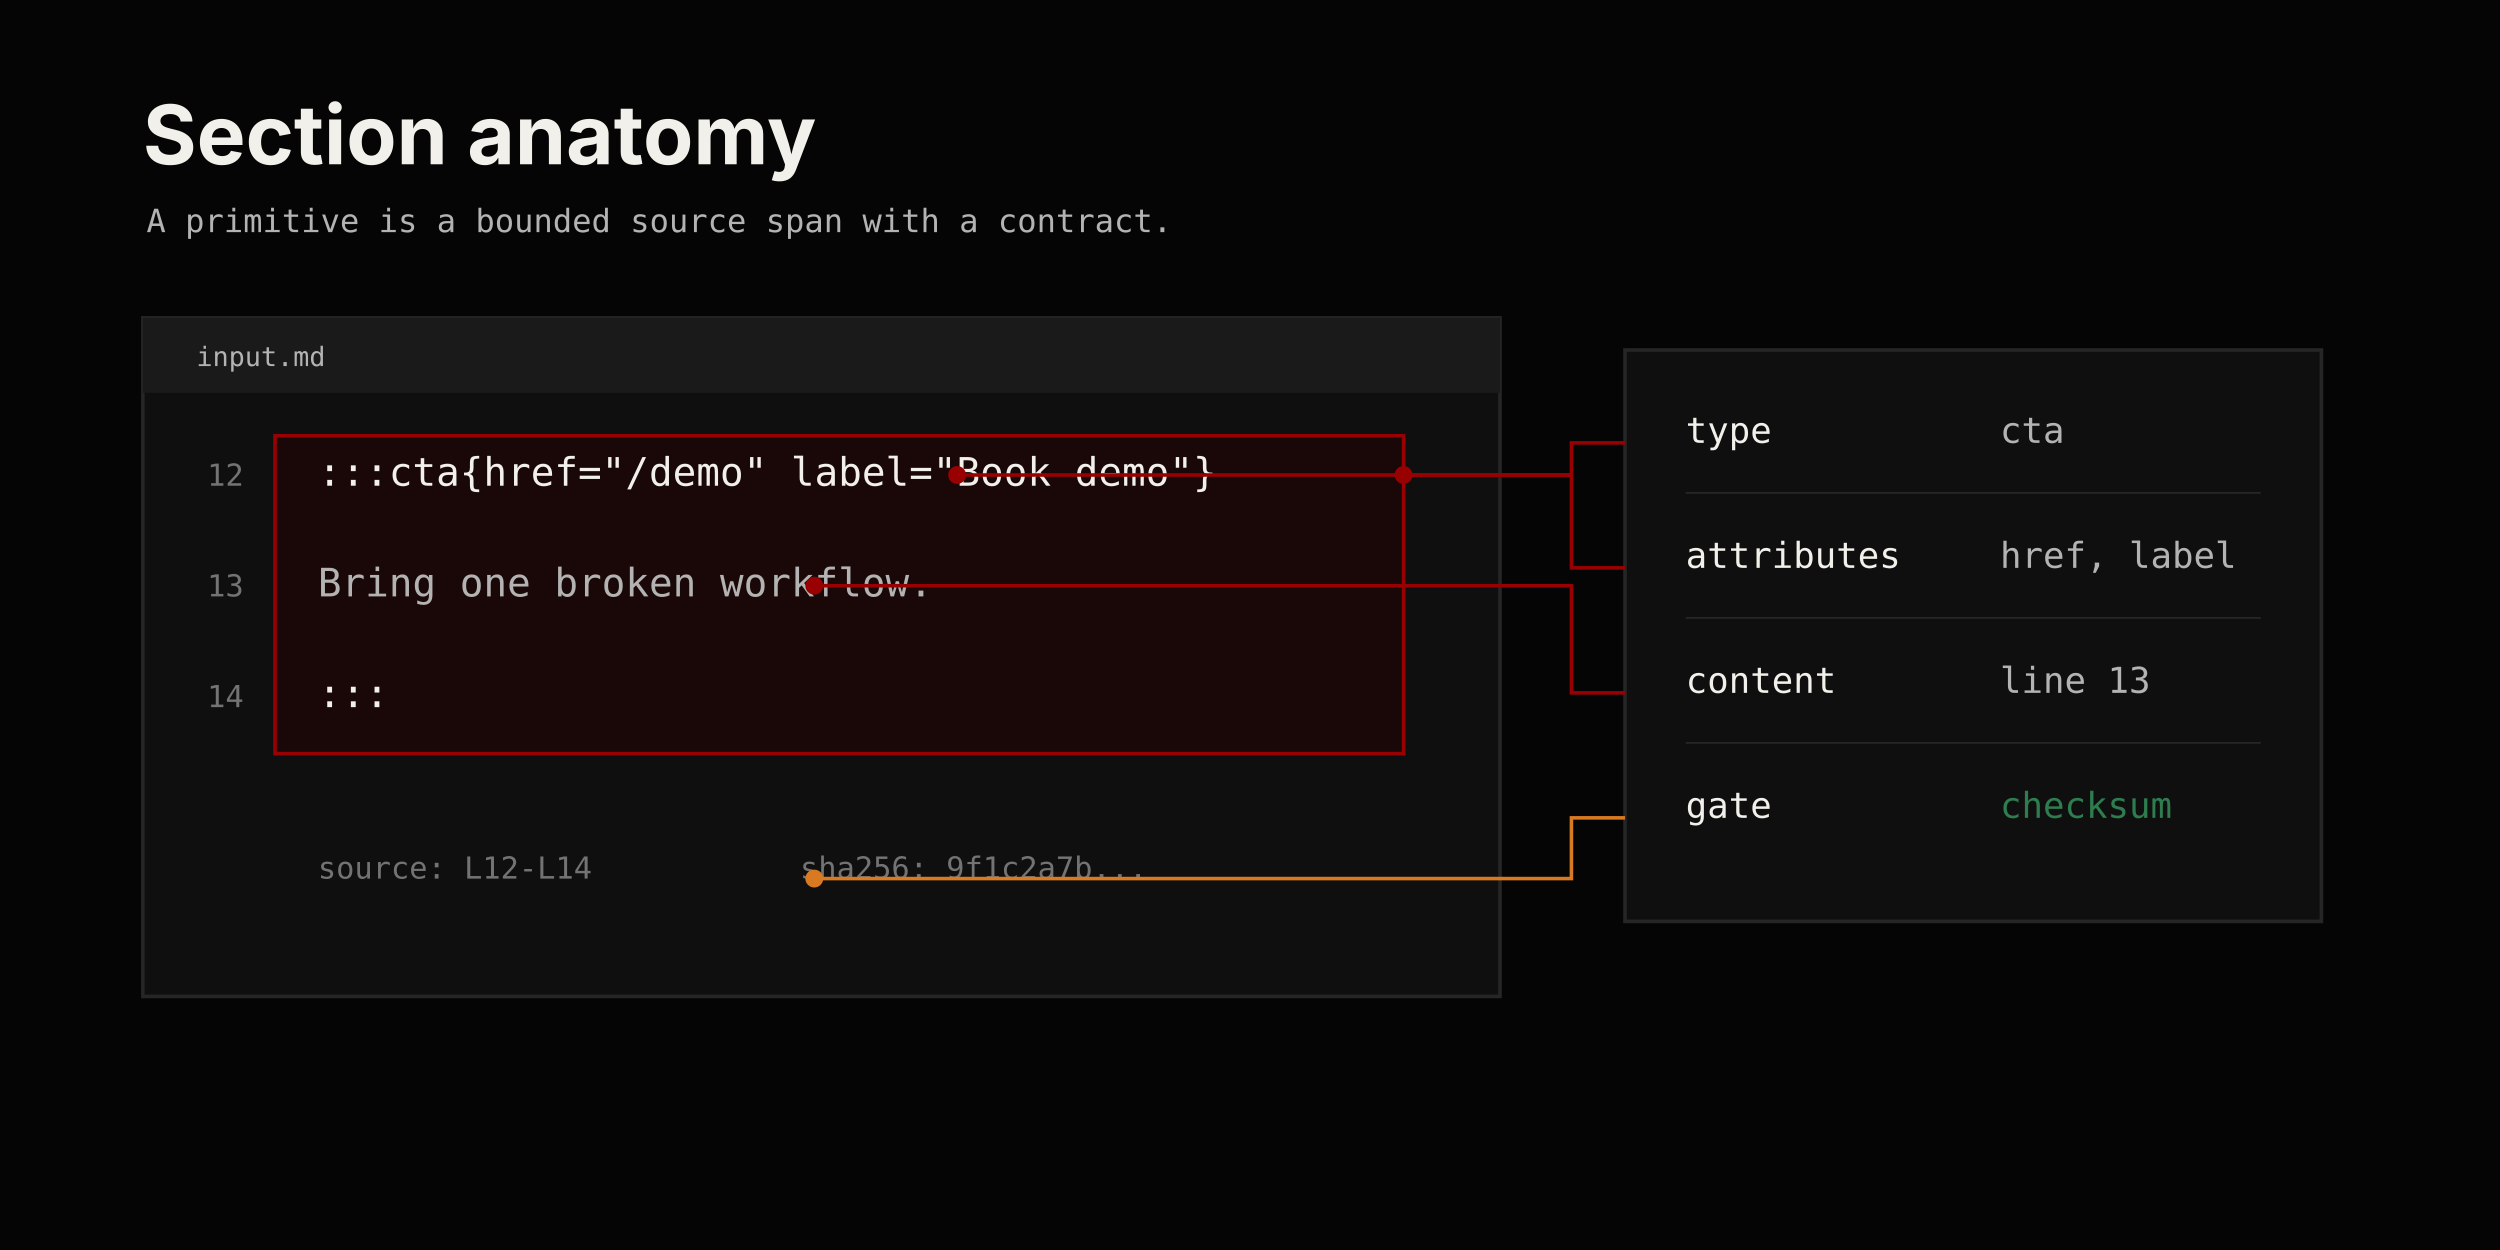
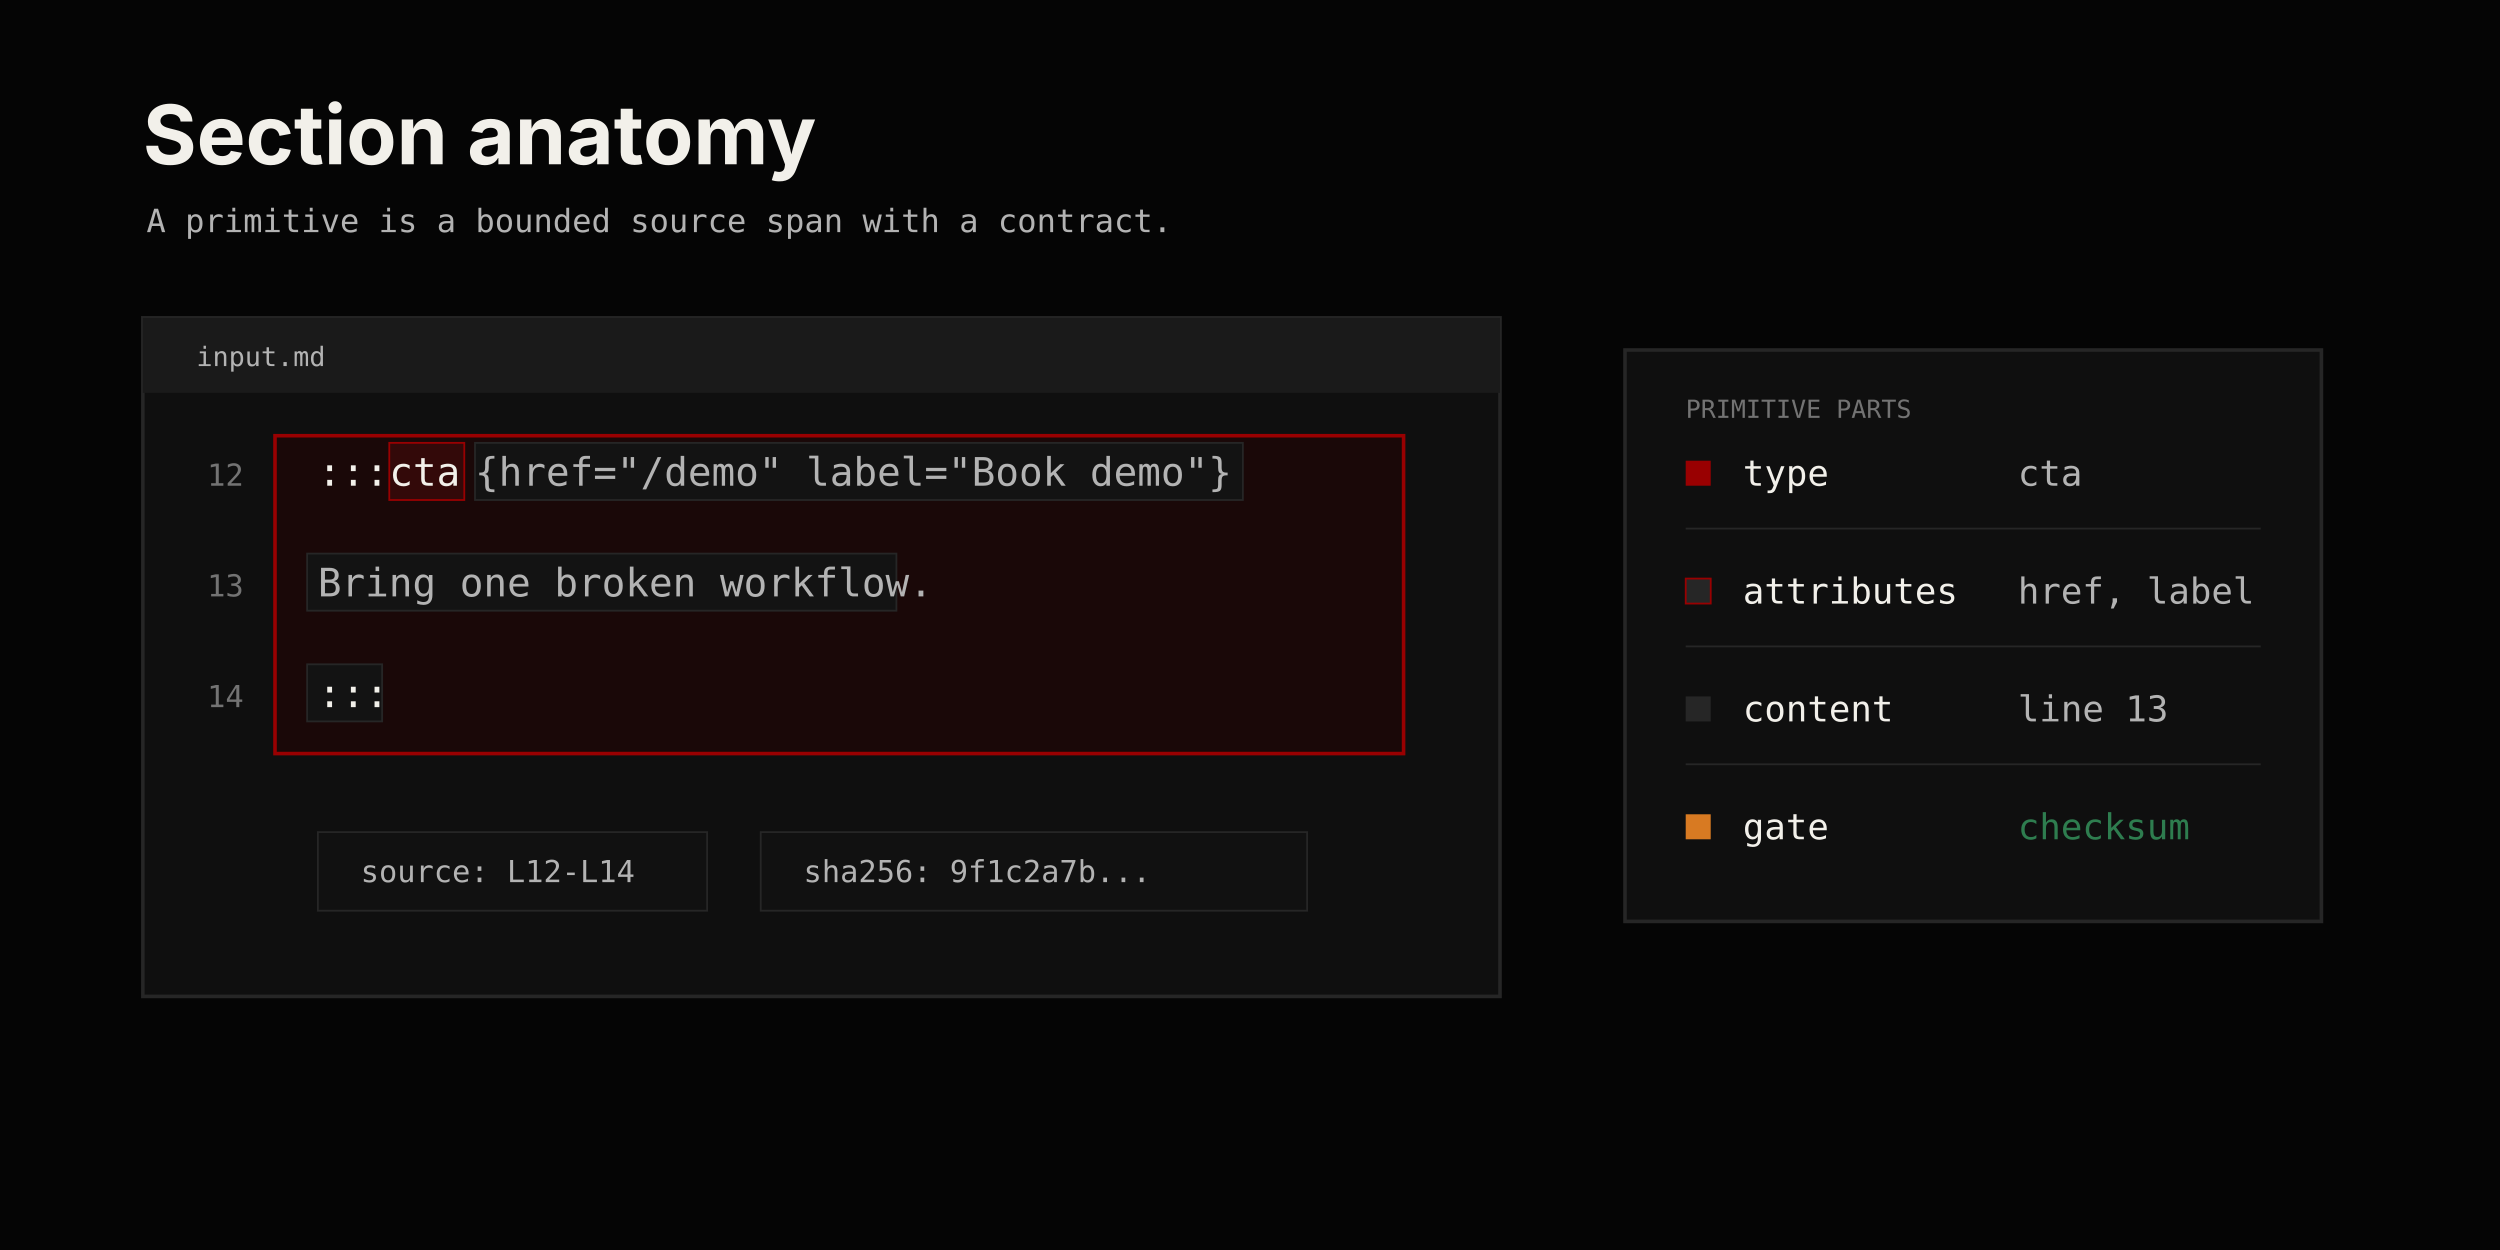
<svg xmlns="http://www.w3.org/2000/svg" width="1400" height="700" viewBox="0 0 1400 700" role="img" aria-labelledby="title desc">
  <rect width="1400" height="700" fill="#050505" />
  <text x="80" y="92" fill="#F2F0EA" font-family="Space Grotesk, Inter, Arial, sans-serif" font-size="46" font-weight="700">Section anatomy</text>
  <text x="82" y="130" fill="#B3B3B3" font-family="JetBrains Mono, Cascadia Mono, monospace" font-size="18">A primitive is a bounded source span with a contract.</text>
  <rect x="80" y="178" width="760" height="380" fill="#0F0F0F" stroke="#262626" stroke-width="2" />
  <rect x="80" y="178" width="760" height="42" fill="#1A1A1A" />
  <text x="110" y="205" fill="#B3B3B3" font-family="JetBrains Mono, Cascadia Mono, monospace" font-size="15">input.md</text>
  <text x="116" y="272" fill="#737373" font-family="JetBrains Mono, Cascadia Mono, monospace" font-size="17">12</text>
  <text x="116" y="334" fill="#737373" font-family="JetBrains Mono, Cascadia Mono, monospace" font-size="17">13</text>
  <text x="116" y="396" fill="#737373" font-family="JetBrains Mono, Cascadia Mono, monospace" font-size="17">14</text>
  <rect x="154" y="244" width="632" height="178" fill="#1A0808" stroke="#990001" stroke-width="2" />
-   <text x="178" y="272" fill="#F2F0EA" font-family="JetBrains Mono, Cascadia Mono, monospace" font-size="22">:::cta{href="/demo" label="Book demo"}</text>
+   <rect x="218" y="248" width="42" height="32" fill="#330909" stroke="#990001" stroke-width="1" />
+   <rect x="266" y="248" width="430" height="32" fill="#131313" stroke="#262626" stroke-width="1" />
+   <rect x="172" y="310" width="330" height="32" fill="#131313" stroke="#262626" stroke-width="1" />
+   <rect x="172" y="372" width="42" height="32" fill="#131313" stroke="#262626" stroke-width="1" />
+   <text x="178" y="272" fill="#F2F0EA" font-family="JetBrains Mono, Cascadia Mono, monospace" font-size="22">:::</text>
+   <text x="218" y="272" fill="#F2F0EA" font-family="JetBrains Mono, Cascadia Mono, monospace" font-size="22">cta</text>
+   <text x="266" y="272" fill="#B3B3B3" font-family="JetBrains Mono, Cascadia Mono, monospace" font-size="22">{href="/demo" label="Book demo"}</text>
  <text x="178" y="334" fill="#B3B3B3" font-family="JetBrains Mono, Cascadia Mono, monospace" font-size="22">Bring one broken workflow.</text>
  <text x="178" y="396" fill="#F2F0EA" font-family="JetBrains Mono, Cascadia Mono, monospace" font-size="22">:::</text>
-   <text x="178" y="492" fill="#737373" font-family="JetBrains Mono, Cascadia Mono, monospace" font-size="17">source: L12-L14</text>
-   <text x="448" y="492" fill="#737373" font-family="JetBrains Mono, Cascadia Mono, monospace" font-size="17">sha256: 9f1c2a7b...</text>
+   <rect x="178" y="466" width="218" height="44" fill="#111111" stroke="#262626" stroke-width="1" />
+   <rect x="426" y="466" width="306" height="44" fill="#111111" stroke="#262626" stroke-width="1" />
+   <text x="202" y="494" fill="#B3B3B3" font-family="JetBrains Mono, Cascadia Mono, monospace" font-size="17">source: L12-L14</text>
+   <text x="450" y="494" fill="#B3B3B3" font-family="JetBrains Mono, Cascadia Mono, monospace" font-size="17">sha256: 9f1c2a7b...</text>
  <rect x="910" y="196" width="390" height="320" fill="#0F0F0F" stroke="#262626" stroke-width="2" />
-   <text x="944" y="248" fill="#F2F0EA" font-family="JetBrains Mono, Cascadia Mono, monospace" font-size="20">type</text>
-   <text x="1120" y="248" fill="#B3B3B3" font-family="JetBrains Mono, Cascadia Mono, monospace" font-size="20">cta</text>
-   <line x1="944" y1="276" x2="1266" y2="276" stroke="#262626" stroke-width="1" />
-   <text x="944" y="318" fill="#F2F0EA" font-family="JetBrains Mono, Cascadia Mono, monospace" font-size="20">attributes</text>
-   <text x="1120" y="318" fill="#B3B3B3" font-family="JetBrains Mono, Cascadia Mono, monospace" font-size="20">href, label</text>
-   <line x1="944" y1="346" x2="1266" y2="346" stroke="#262626" stroke-width="1" />
-   <text x="944" y="388" fill="#F2F0EA" font-family="JetBrains Mono, Cascadia Mono, monospace" font-size="20">content</text>
-   <text x="1120" y="388" fill="#B3B3B3" font-family="JetBrains Mono, Cascadia Mono, monospace" font-size="20">line 13</text>
-   <line x1="944" y1="416" x2="1266" y2="416" stroke="#262626" stroke-width="1" />
-   <text x="944" y="458" fill="#F2F0EA" font-family="JetBrains Mono, Cascadia Mono, monospace" font-size="20">gate</text>
-   <text x="1120" y="458" fill="#2E7D4F" font-family="JetBrains Mono, Cascadia Mono, monospace" font-size="20">checksum</text>
-   <path d="M786 266 H880 V248 H910" fill="none" stroke="#990001" stroke-width="2" />
-   <path d="M536 266 H880 V318 H910" fill="none" stroke="#990001" stroke-width="2" />
-   <path d="M456 328 H880 V388 H910" fill="none" stroke="#990001" stroke-width="2" />
-   <path d="M456 492 H880 V458 H910" fill="none" stroke="#D87A22" stroke-width="2" />
-   <circle cx="786" cy="266" r="5" fill="#990001" />
-   <circle cx="536" cy="266" r="5" fill="#990001" />
-   <circle cx="456" cy="328" r="5" fill="#990001" />
-   <circle cx="456" cy="492" r="5" fill="#D87A22" />
+   <text x="944" y="234" fill="#737373" font-family="JetBrains Mono, Cascadia Mono, monospace" font-size="14">PRIMITIVE PARTS</text>
+   <rect x="944" y="258" width="14" height="14" fill="#990001" />
+   <text x="976" y="272" fill="#F2F0EA" font-family="JetBrains Mono, Cascadia Mono, monospace" font-size="20">type</text>
+   <text x="1130" y="272" fill="#B3B3B3" font-family="JetBrains Mono, Cascadia Mono, monospace" font-size="20">cta</text>
+   <line x1="944" y1="296" x2="1266" y2="296" stroke="#262626" stroke-width="1" />
+   <rect x="944" y="324" width="14" height="14" fill="#262626" stroke="#990001" />
+   <text x="976" y="338" fill="#F2F0EA" font-family="JetBrains Mono, Cascadia Mono, monospace" font-size="20">attributes</text>
+   <text x="1130" y="338" fill="#B3B3B3" font-family="JetBrains Mono, Cascadia Mono, monospace" font-size="20">href, label</text>
+   <line x1="944" y1="362" x2="1266" y2="362" stroke="#262626" stroke-width="1" />
+   <rect x="944" y="390" width="14" height="14" fill="#262626" />
+   <text x="976" y="404" fill="#F2F0EA" font-family="JetBrains Mono, Cascadia Mono, monospace" font-size="20">content</text>
+   <text x="1130" y="404" fill="#B3B3B3" font-family="JetBrains Mono, Cascadia Mono, monospace" font-size="20">line 13</text>
+   <line x1="944" y1="428" x2="1266" y2="428" stroke="#262626" stroke-width="1" />
+   <rect x="944" y="456" width="14" height="14" fill="#D87A22" />
+   <text x="976" y="470" fill="#F2F0EA" font-family="JetBrains Mono, Cascadia Mono, monospace" font-size="20">gate</text>
+   <text x="1130" y="470" fill="#2E7D4F" font-family="JetBrains Mono, Cascadia Mono, monospace" font-size="20">checksum</text>
</svg>
